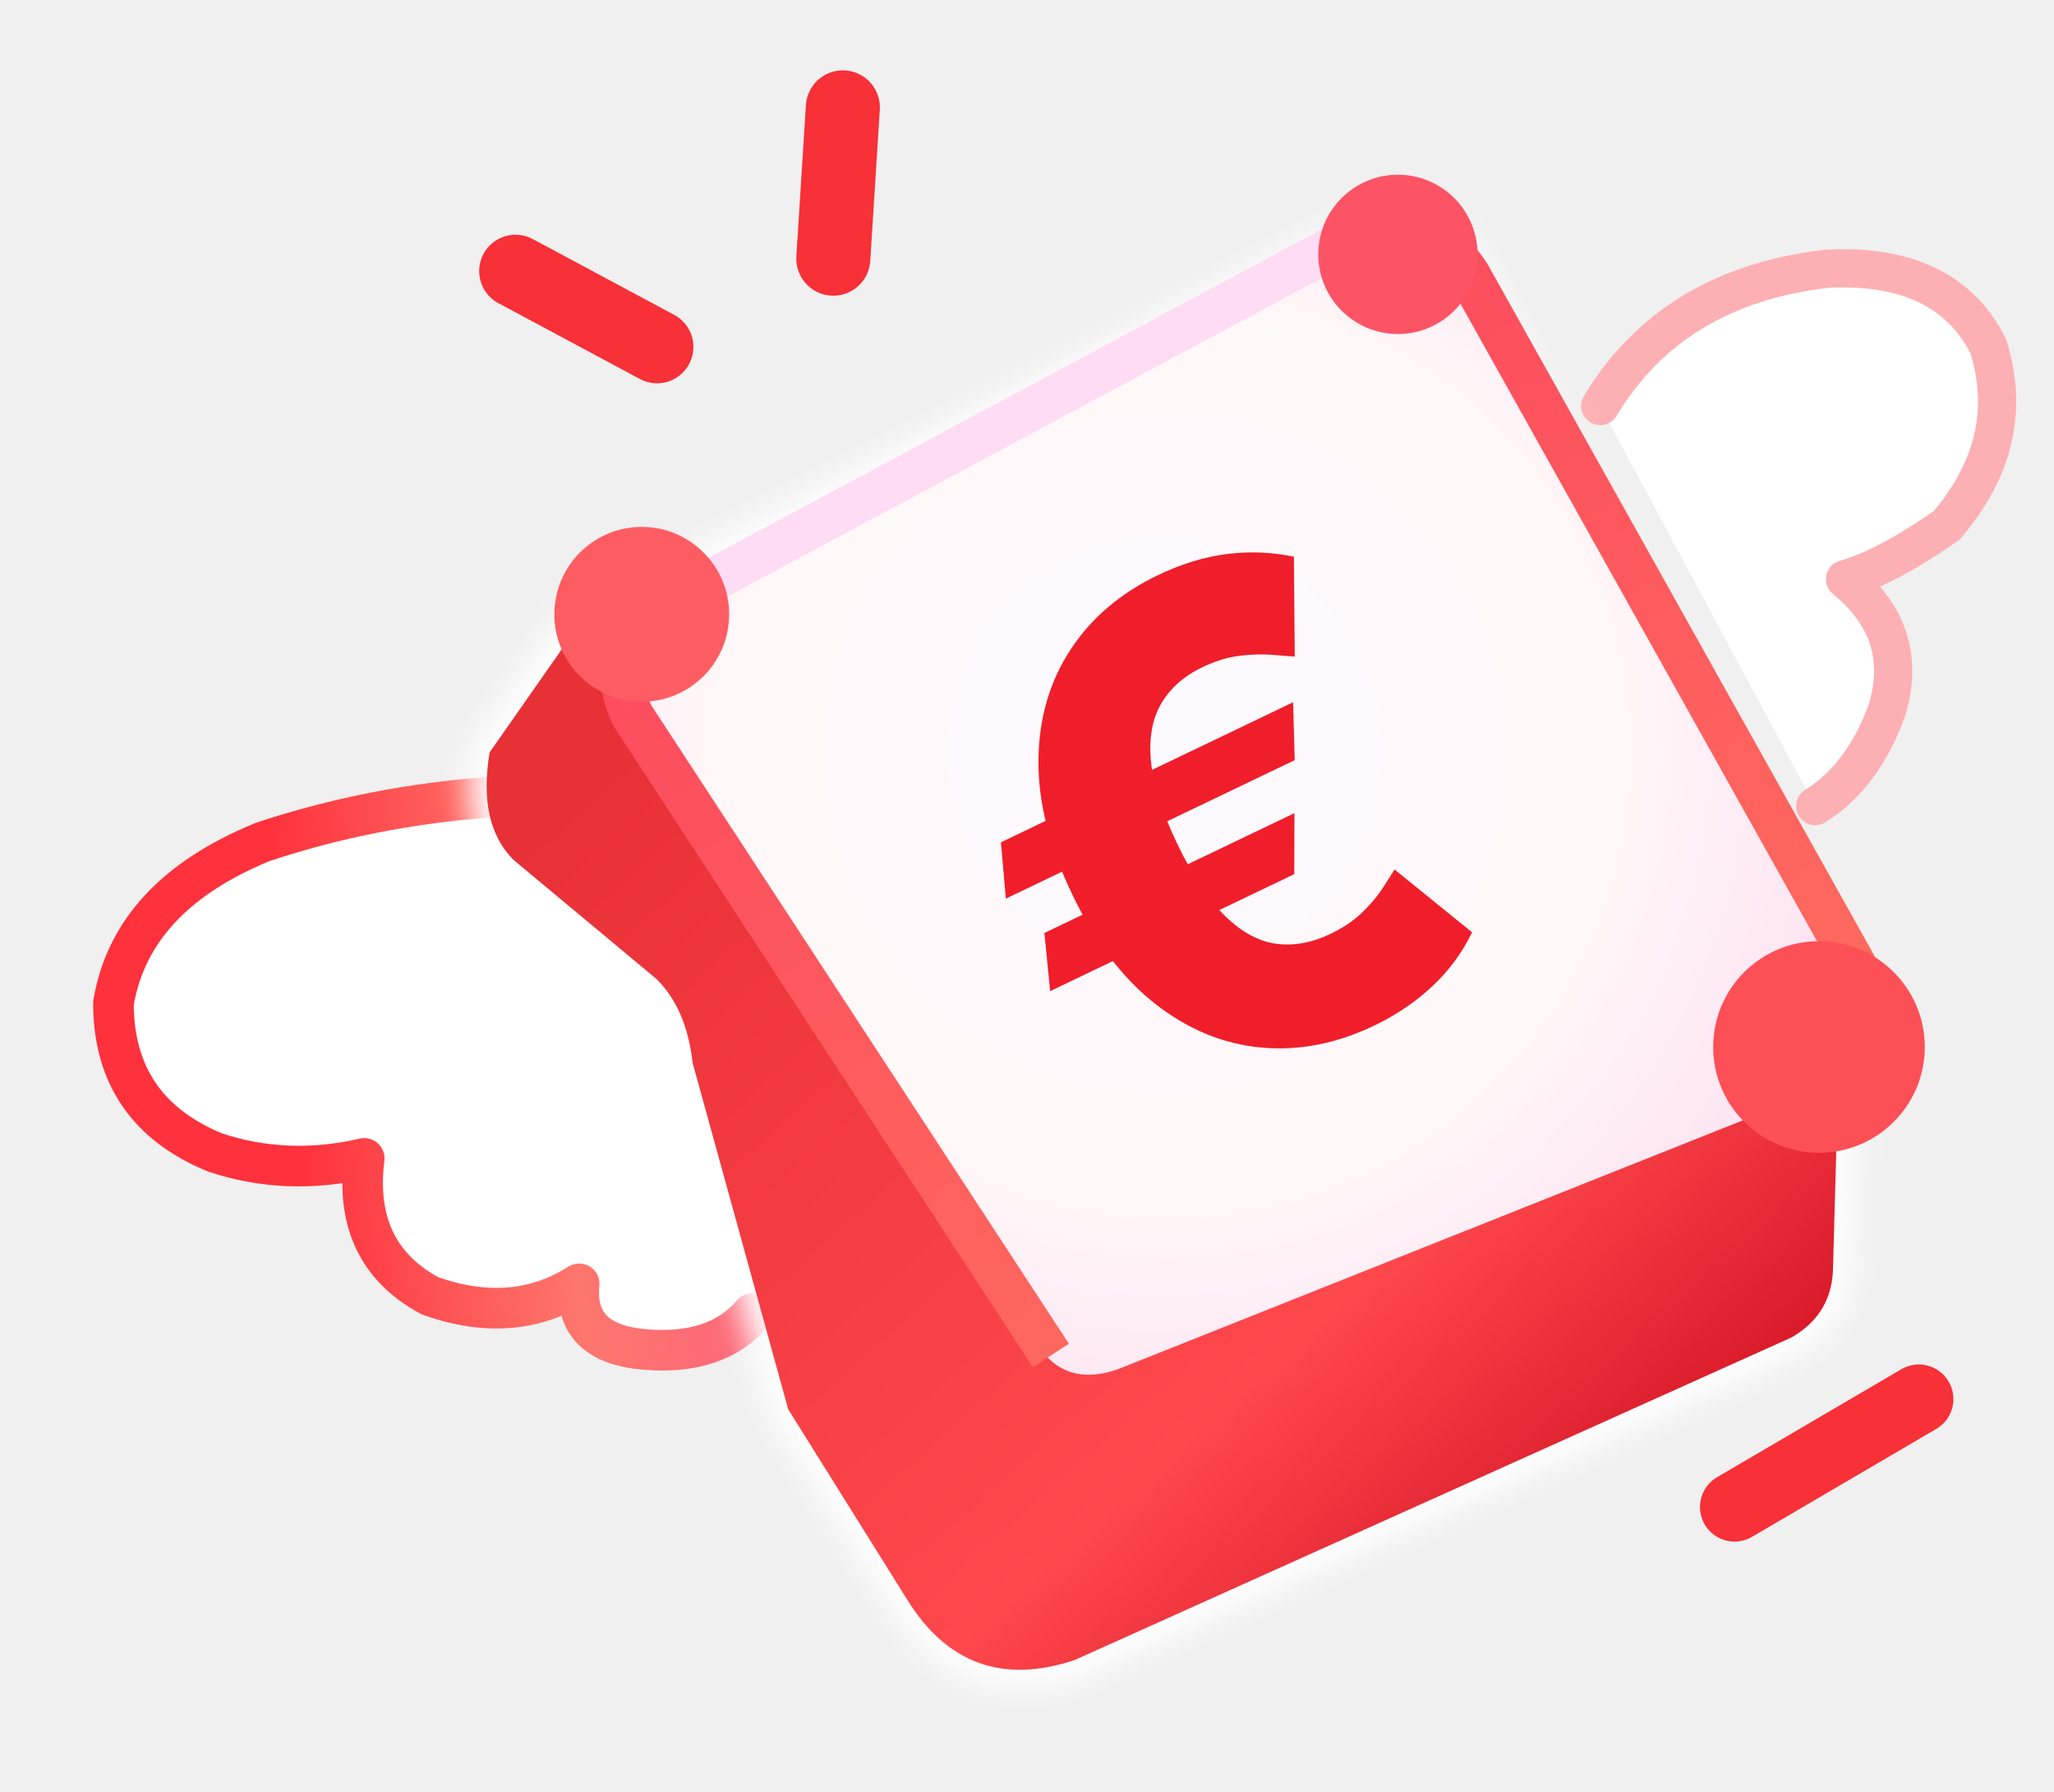
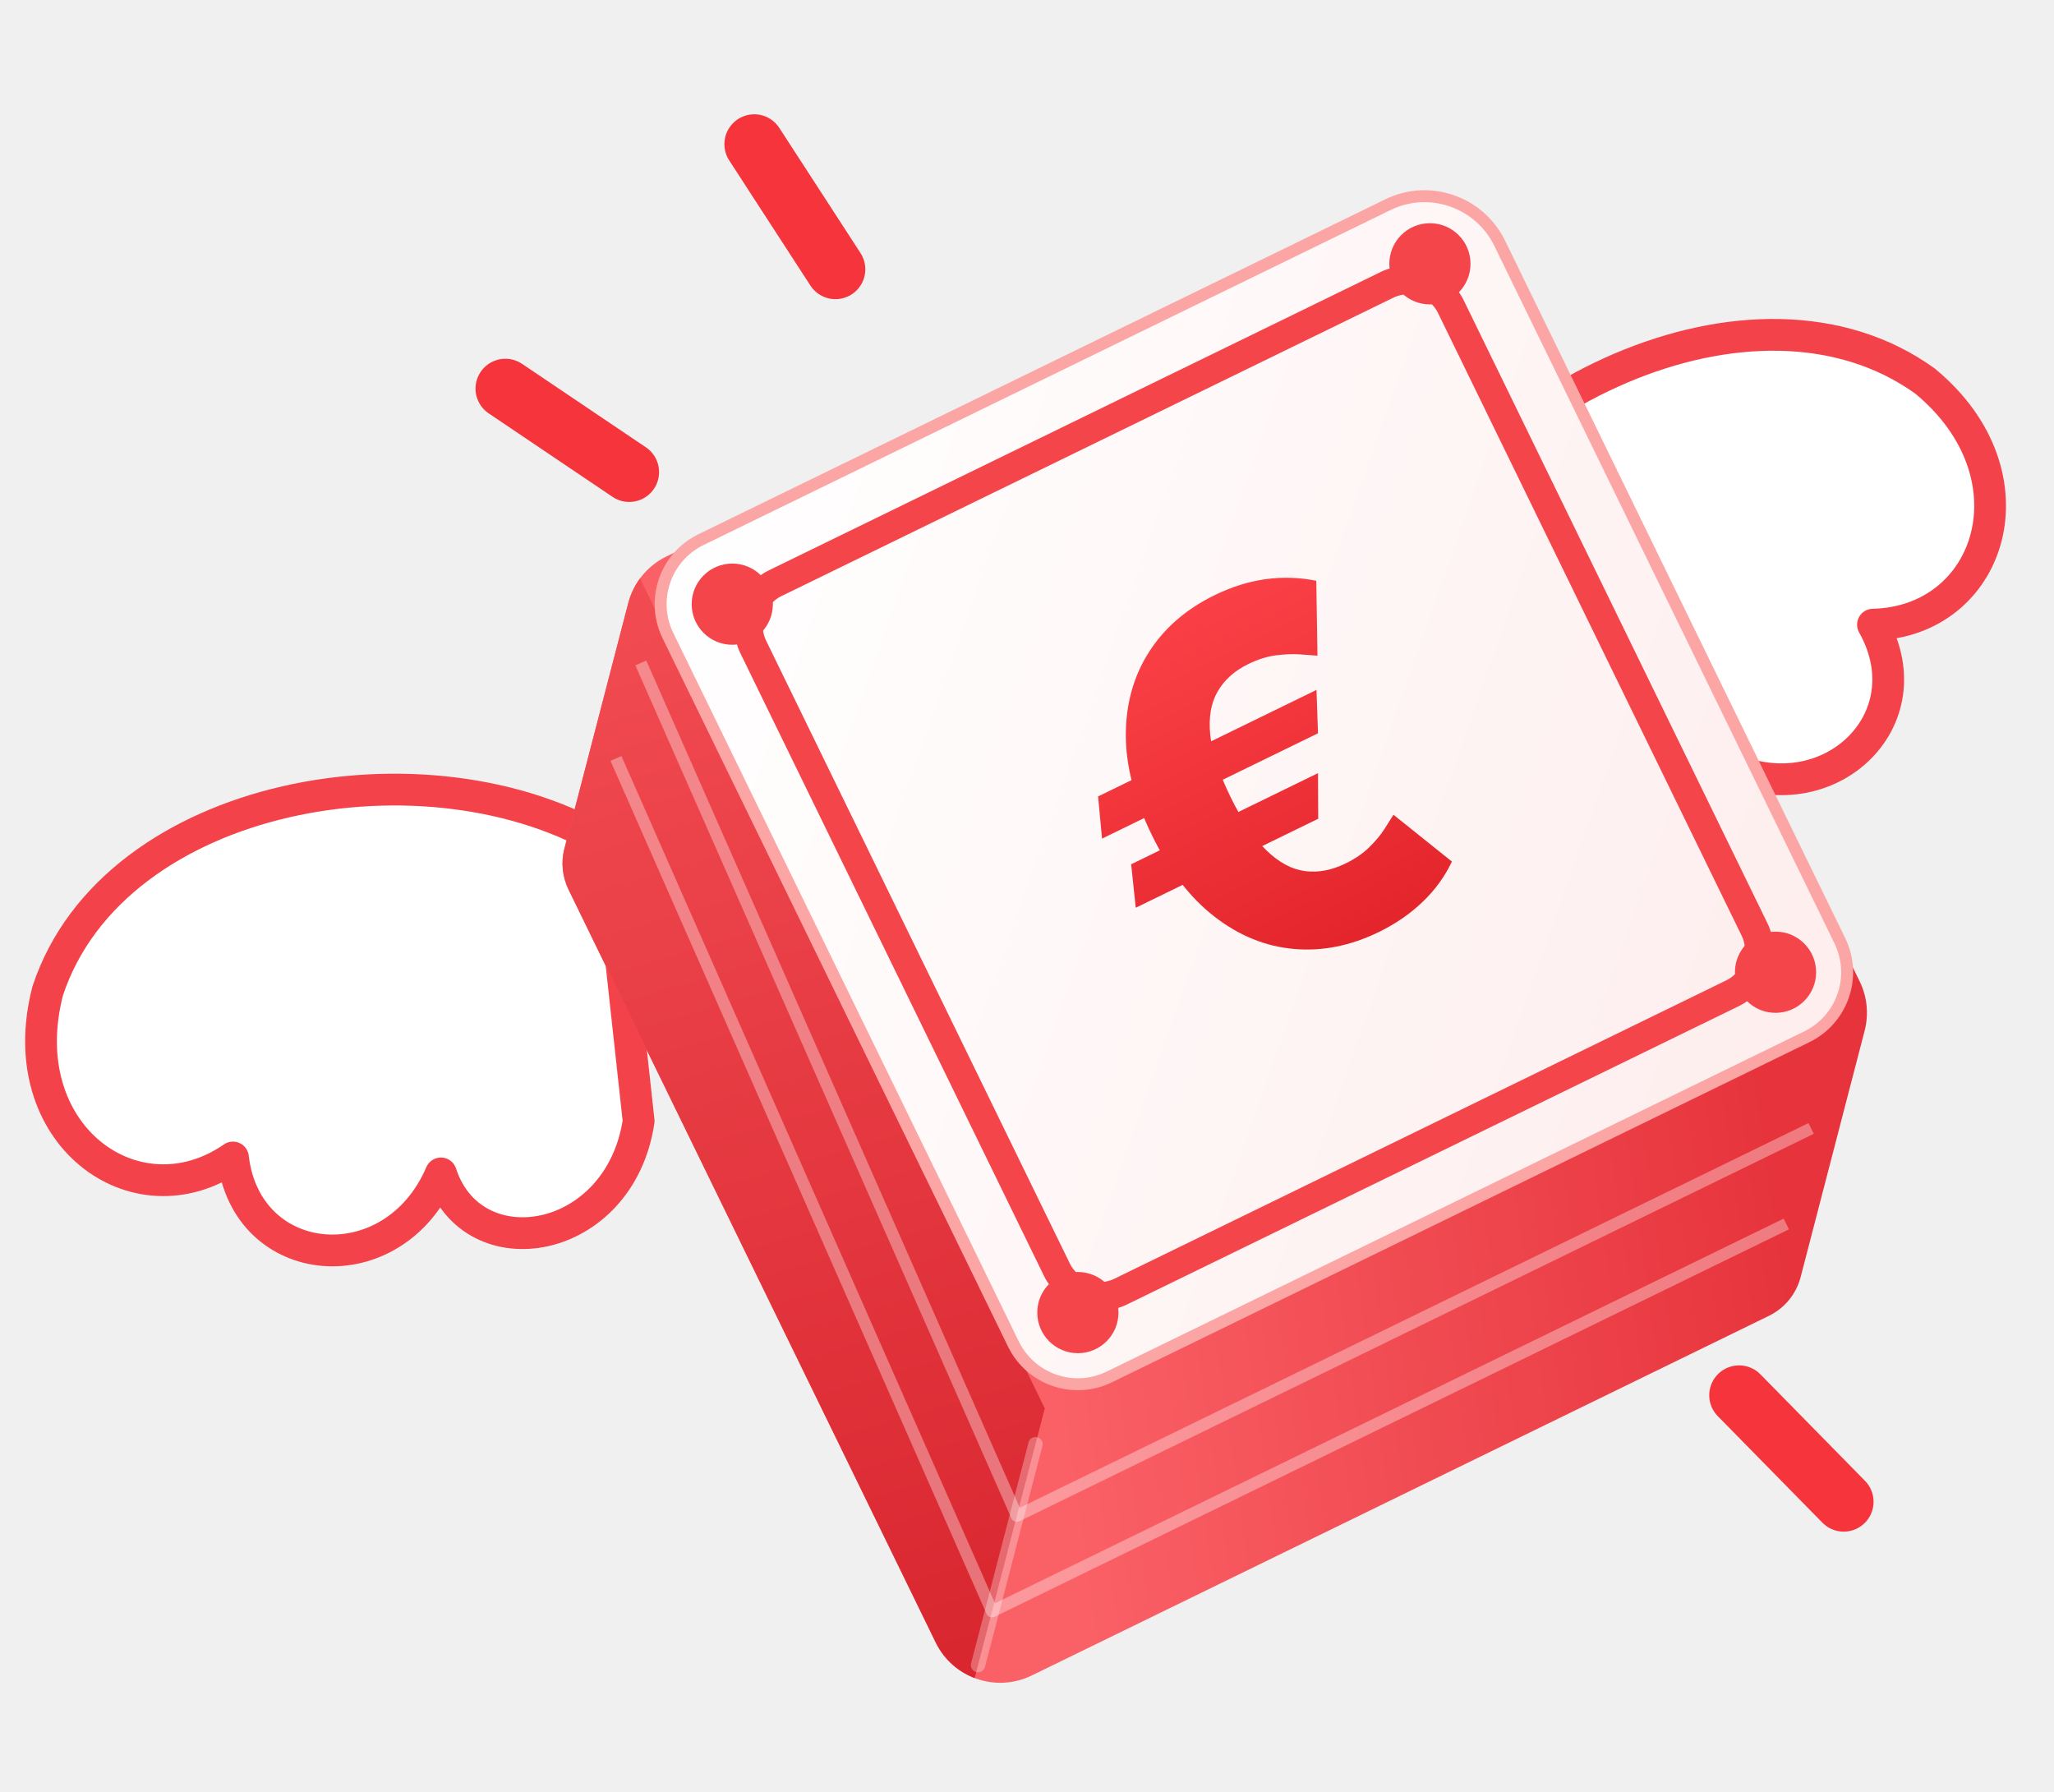
<svg xmlns="http://www.w3.org/2000/svg" viewBox="0 0 172 150" width="172" height="150">
  <defs>
-     <filter id="sfuma-bordo" filterUnits="userSpaceOnUse" x="0" y="0" width="172" height="150">
-       <feGaussianBlur stdDeviation="1.35" />
-     </filter>
-     <linearGradient id="ala-sinistra-bordo" gradientUnits="userSpaceOnUse" x1="9.65" y1="1.78" x2="66.15" y2="-3.75">
-       <stop offset="0.106" stop-color="#FE313C" />
-       <stop offset="0.499" stop-color="#FE766D" />
-       <stop offset="1" stop-color="#FB5887" />
+     <clipPath id="mazzetta-forma">
+       <path d="M55.78 46.61 L116.22 17.14 C119.69 15.44 123.88 16.89 125.58 20.36 L155.73 82.18 C156.36 83.47 156.5 84.94 156.14 86.32 L150.78 106.95 C150.41 108.36 149.44 109.54 148.13 110.18 L86.39 140.3 C83.41 141.75 79.82 140.52 78.36 137.54 L47.61 74.49 C47.09 73.41 46.96 72.19 47.27 71.04 L52.61 50.5 C53.05 48.8 54.21 47.38 55.78 46.61 Z" />
+     </clipPath>
+     <linearGradient id="faccia-luce" gradientUnits="userSpaceOnUse" x1="53.3" y1="47.82" x2="156.7" y2="84.18">
+       <stop offset="0" stop-color="#FFFFFF" />
+       <stop offset="1" stop-color="#FEEDED" />
    </linearGradient>
-     <linearGradient id="bordo-faccia" gradientUnits="userSpaceOnUse" x1="73.1" y1="22.63" x2="138.48" y2="138.17">
-       <stop offset="0.144" stop-color="#FEDCF3" />
-       <stop offset="0.123" stop-color="#FD4C5E" />
-       <stop offset="1" stop-color="#FF7A5E" />
+     <linearGradient id="lato-sinistro-luce" gradientUnits="userSpaceOnUse" x1="53.3" y1="47.82" x2="80.99" y2="142.93">
+       <stop offset="0" stop-color="#F24C52" />
+       <stop offset="1" stop-color="#D8252E" />
    </linearGradient>
-     <linearGradient id="rosso-plancia" gradientUnits="userSpaceOnUse" x1="58.44" y1="57.09" x2="145.8" y2="154.64">
-       <stop offset="0" stop-color="#E83037" />
-       <stop offset="0.57" stop-color="#FE484C" />
-       <stop offset="0.845" stop-color="#CE0C20" />
+     <linearGradient id="lato-sotto-luce" gradientUnits="userSpaceOnUse" x1="87.49" y1="117.93" x2="150.2" y2="109.18">
+       <stop offset="0" stop-color="#FA6167" />
+       <stop offset="1" stop-color="#E7343C" />
    </linearGradient>
-     <radialGradient id="bianco-faccia" gradientUnits="userSpaceOnUse" cx="97.62" cy="63.04" r="55.63">
-       <stop offset="0" stop-color="#FCF9FF" />
-       <stop offset="0.654" stop-color="#FFF8F8" />
-       <stop offset="1" stop-color="#FDE6F3" />
-     </radialGradient>
+     <linearGradient id="euro-luce" gradientUnits="userSpaceOnUse" x1="0" y1="-16" x2="0" y2="16">
+       <stop offset="0" stop-color="#FA4046" />
+       <stop offset="1" stop-color="#E3242B" />
+     </linearGradient>
  </defs>
-   <g id="linee-movimento" fill="none" stroke="#F83037" stroke-linecap="round">
-     <path id="linea-alto-sinistra" d="M43.17 22.7 L55.02 29.05" stroke-width="6.09" />
-     <path id="linea-alto" d="M70.58 8.99 L69.78 21.66" stroke-width="6.2" />
-     <path id="linea-basso-destra" d="M145.25 126.19 L160.68 117.15" stroke-width="5.79" />
+   <g id="trattini" stroke="#F5343B" stroke-width="5" stroke-linecap="round">
+     <path id="trattino-1" d="M52.69 39.53 L42.32 32.54" />
+     <path id="trattino-2" d="M69.96 22.55 L63.16 12.07" />
+     <path id="trattino-3" d="M145.63 116.83 L154.39 125.75" />
  </g>
-   <g id="ala-destra">
-     <path id="ala-destra-forma" data-fisso="1" d="M134 34 Q140 24 153 22.5 Q163 22 166.5 29 Q169 37 163 44 Q158 47.5 154.5 48.5 Q160 53 158 59.5 Q156 65 152 67.5" fill="#FFFFFF" stroke="#FDB0B3" stroke-width="3.2" stroke-linecap="round" stroke-linejoin="round" />
+   <g id="ala-destra" transform="translate(123.14 59.26) rotate(-18) scale(-0.95 0.95)">
+     <path id="ala-destra-forma" d="M4 -12 C-8 -26 -36 -30 -47 -15 C-54 -4 -46 7 -36 4 C-38 14 -26 19 -19 11 C-19 20 -6 22 -1 12 Z" fill="#FFFFFF" stroke="#F4424A" stroke-width="2.8" stroke-linejoin="round" />
  </g>
-   <g id="ala-sinistra">
-     <path id="ala-sinistra-forma" data-fisso="1" d="M62 67.5 Q40 64.5 22 70.5 Q11 75 9.5 84 Q9.5 93 18 96.5 Q24 98.5 30.5 97 Q29.5 105 36 108.5 Q43 111 48.5 107.5 Q48 112.5 54 113 Q60 113.5 63 110" fill="#FFFFFF" stroke="url(#ala-sinistra-bordo)" stroke-width="3.4" stroke-linecap="round" stroke-linejoin="round" />
+   <g id="ala-sinistra" transform="translate(50.86 82.74) rotate(-18) scale(0.95 0.95)">
+     <path id="ala-sinistra-forma" d="M4 -12 C-8 -26 -36 -30 -47 -15 C-54 -4 -46 7 -36 4 C-38 14 -26 19 -19 11 C-19 20 -6 22 -1 12 Z" fill="#FFFFFF" stroke="#F4424A" stroke-width="2.8" stroke-linejoin="round" />
  </g>
-   <g id="banconota">
-     <path id="plancia-alone" data-fisso="1" data-maglia="no" d="M48 53 L41 63 Q40 69 43 72 L55 82 Q57.5 84.5 58 89 L66 118 L76 134 Q81 142 90 139 L150 112 Q153.5 110 153.5 106 L154 88 L123 23 Q119 17 113 20 Z" fill="#FFFFFF" stroke="#FFFFFF" stroke-width="3" stroke-linejoin="round" filter="url(#sfuma-bordo)" />
-     <path id="plancia" data-fisso="1" d="M48 53 L41 63 Q40 69 43 72 L55 82 Q57.5 84.5 58 89 L66 118 L76 134 Q81 142 90 139 L150 112 Q153.5 110 153.5 106 L154 88 L89 114 Z" fill="url(#rosso-plancia)" />
-     <path id="faccia" data-fisso="1" data-maglia="no" d="M57 50 L113 20 Q119 17 123 23 L156 82 Q159 88 153 91 L94 114.5 Q89 116.5 86.5 112 L53 60 Q50 54 57 50 Z" fill="url(#bianco-faccia)" />
-     <path id="faccia-bordo" data-fisso="1" d="M88 113.5 L53 60 Q50 54 57 50 L113 20 Q119 17 123 23 L156 82 Q158.5 87 155 89.5" fill="none" stroke="url(#bordo-faccia)" stroke-width="3.6" stroke-linejoin="round" />
-     <circle id="angolo-sinistra" cx="53.74" cy="51.44" r="7.32" fill="#FD5D62" />
-     <circle id="angolo-alto" cx="117.06" cy="21.3" r="6.67" fill="#FD5465" />
-     <circle id="angolo-destra" cx="152.32" cy="87.67" r="8.86" fill="#FD5056" />
-     <g id="euro" transform="translate(101.22 69.73) rotate(-25.61)">
-       <path data-fisso="1" id="simbolo-euro" d="M11.09 -6.8 9.12 -2.37H-17.71L-16.04 -6.8ZM7.18 1.62 4.96 6.22H-17.71L-16.04 1.62ZM16.42 -17.76 12.87 -10.19Q12.21 -10.57 11.17 -11.17Q10.13 -11.77 8.72 -12.25Q7.31 -12.73 5.51 -12.73Q2.94 -12.73 1.08 -11.47Q-0.78 -10.21 -1.78 -7.48Q-2.78 -4.75 -2.78 -0.29Q-2.78 4.14 -1.78 6.88Q-0.78 9.61 1.08 10.83Q2.94 12.04 5.51 12.04Q7.29 12.04 8.68 11.58Q10.08 11.11 11.09 10.5Q12.1 9.88 12.7 9.5L16.28 17.05Q14.1 18.8 11.36 19.67Q8.63 20.55 5.51 20.55Q0.23 20.55 -3.84 18.1Q-7.92 15.65 -10.23 10.99Q-12.54 6.33 -12.54 -0.29Q-12.54 -6.96 -10.23 -11.65Q-7.92 -16.34 -3.84 -18.81Q0.23 -21.29 5.51 -21.29Q8.74 -21.29 11.46 -20.39Q14.18 -19.48 16.42 -17.76Z" fill="#F01E2A" />
+   <g id="mazzetta">
+     <path id="mazzetta-sagoma" d="M55.78 46.61 L116.22 17.14 C119.69 15.44 123.88 16.89 125.58 20.36 L155.73 82.18 C156.36 83.47 156.5 84.94 156.14 86.32 L150.78 106.95 C150.41 108.36 149.44 109.54 148.13 110.18 L86.39 140.3 C83.41 141.75 79.82 140.52 78.36 137.54 L47.61 74.49 C47.09 73.41 46.96 72.19 47.27 71.04 L52.61 50.5 C53.05 48.8 54.21 47.38 55.78 46.61 Z" fill="url(#lato-sotto-luce)" />
+     <path id="lato-sinistro" d="M53.3 47.82 L87.49 117.93 L80.99 142.93 L43.2 74.58 L49.7 49.58 Z" fill="url(#lato-sinistro-luce)" clip-path="url(#mazzetta-forma)" />
+     <path id="mazzetta-righe" d="M53.66 55.51 L85.15 126.93 L151.66 94.49 M51.58 63.51 L83.07 134.93 L149.58 102.49" stroke="#FFFFFF" stroke-opacity="0.35" stroke-width="1" stroke-linejoin="round" fill="none" clip-path="url(#mazzetta-forma)" />
+     <path id="mazzetta-spigolo" d="M86.71 120.93 L81.9 139.43" stroke="#FFFFFF" stroke-opacity="0.3" stroke-width="1.2" stroke-linecap="round" />
+     <path id="banconota" d="M58.69 45.19 L116.22 17.14 C119.69 15.44 123.88 16.89 125.58 20.36 L154.07 78.78 C155.52 81.76 154.29 85.35 151.31 86.81 L92.89 115.3 C89.91 116.75 86.32 115.52 84.86 112.54 L55.93 53.22 C54.48 50.24 55.71 46.65 58.69 45.19 Z" fill="url(#faccia-luce)" stroke="#FCA5A5" stroke-width="1" />
+     <path id="banconota-cornice" d="M64.92 48.83 L116.15 23.85 C118.13 22.88 120.53 23.7 121.5 25.69 L146.92 77.82 C147.89 79.8 147.07 82.2 145.08 83.17 L93.85 108.15 C91.87 109.12 89.47 108.3 88.5 106.31 L63.08 54.18 C62.11 52.2 62.93 49.8 64.92 48.83 Z" stroke="#F4454B" stroke-width="2.4" fill="none" />
+     <g id="banconota-borchie" fill="#F4454B">
+       <circle cx="61.32" cy="50.59" r="3.4" />
+       <circle cx="119.74" cy="22.09" r="3.4" />
+       <circle cx="148.68" cy="81.41" r="3.4" />
+       <circle cx="90.26" cy="109.91" r="3.4" />
    </g>
+     <path id="euro" d="M8.32 -5.1 6.84 -1.78H-13.28L-12.03 -5.1ZM5.38 1.22 3.72 4.66H-13.28L-12.03 1.22ZM12.31 -13.32 9.65 -7.64Q9.16 -7.93 8.38 -8.38Q7.6 -8.83 6.54 -9.19Q5.49 -9.55 4.13 -9.55Q2.2 -9.55 0.81 -8.6Q-0.58 -7.66 -1.33 -5.61Q-2.08 -3.56 -2.08 -0.22Q-2.08 3.11 -1.33 5.16Q-0.58 7.21 0.81 8.12Q2.2 9.03 4.13 9.03Q5.47 9.03 6.51 8.68Q7.56 8.33 8.32 7.87Q9.07 7.41 9.53 7.12L12.21 12.79Q10.57 14.1 8.52 14.75Q6.47 15.41 4.13 15.41Q0.17 15.41 -2.88 13.57Q-5.94 11.74 -7.67 8.24Q-9.4 4.75 -9.4 -0.22Q-9.4 -5.22 -7.67 -8.74Q-5.94 -12.25 -2.88 -14.11Q0.17 -15.97 4.13 -15.97Q6.55 -15.97 8.59 -15.29Q10.63 -14.61 12.31 -13.32Z" fill="url(#euro-luce)" transform="translate(105 66) rotate(-26)" />
  </g>
</svg>
